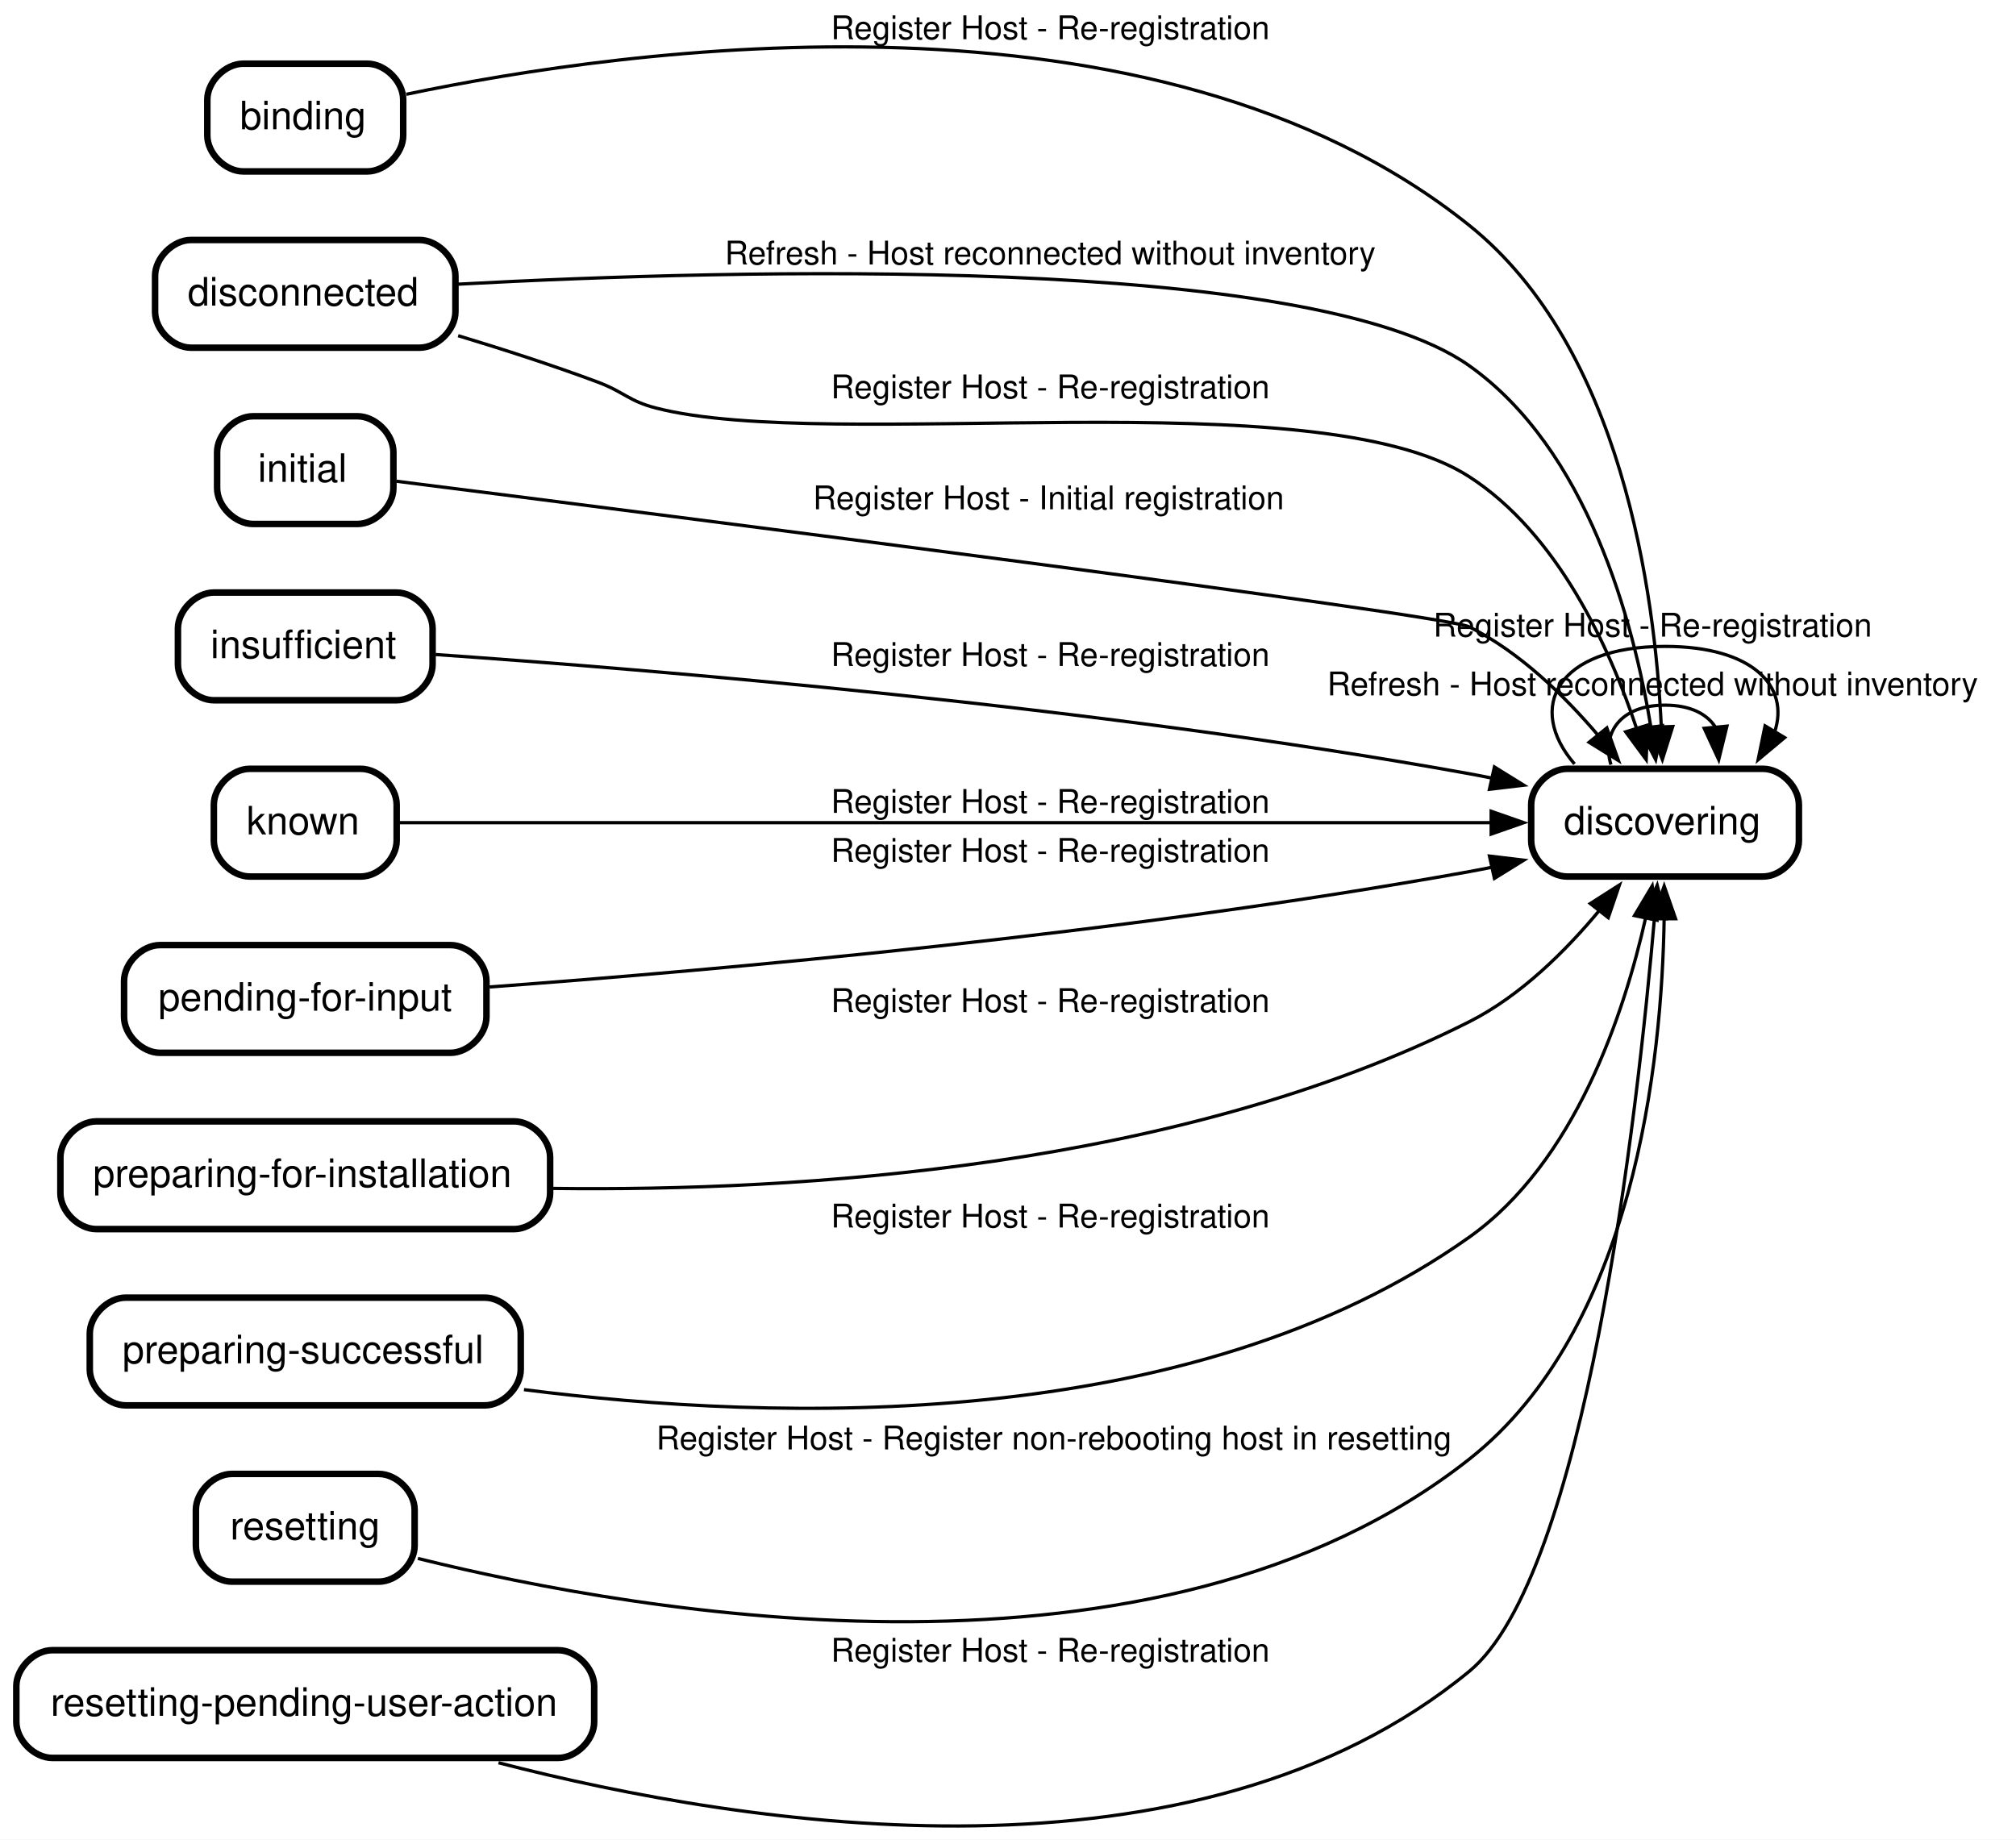
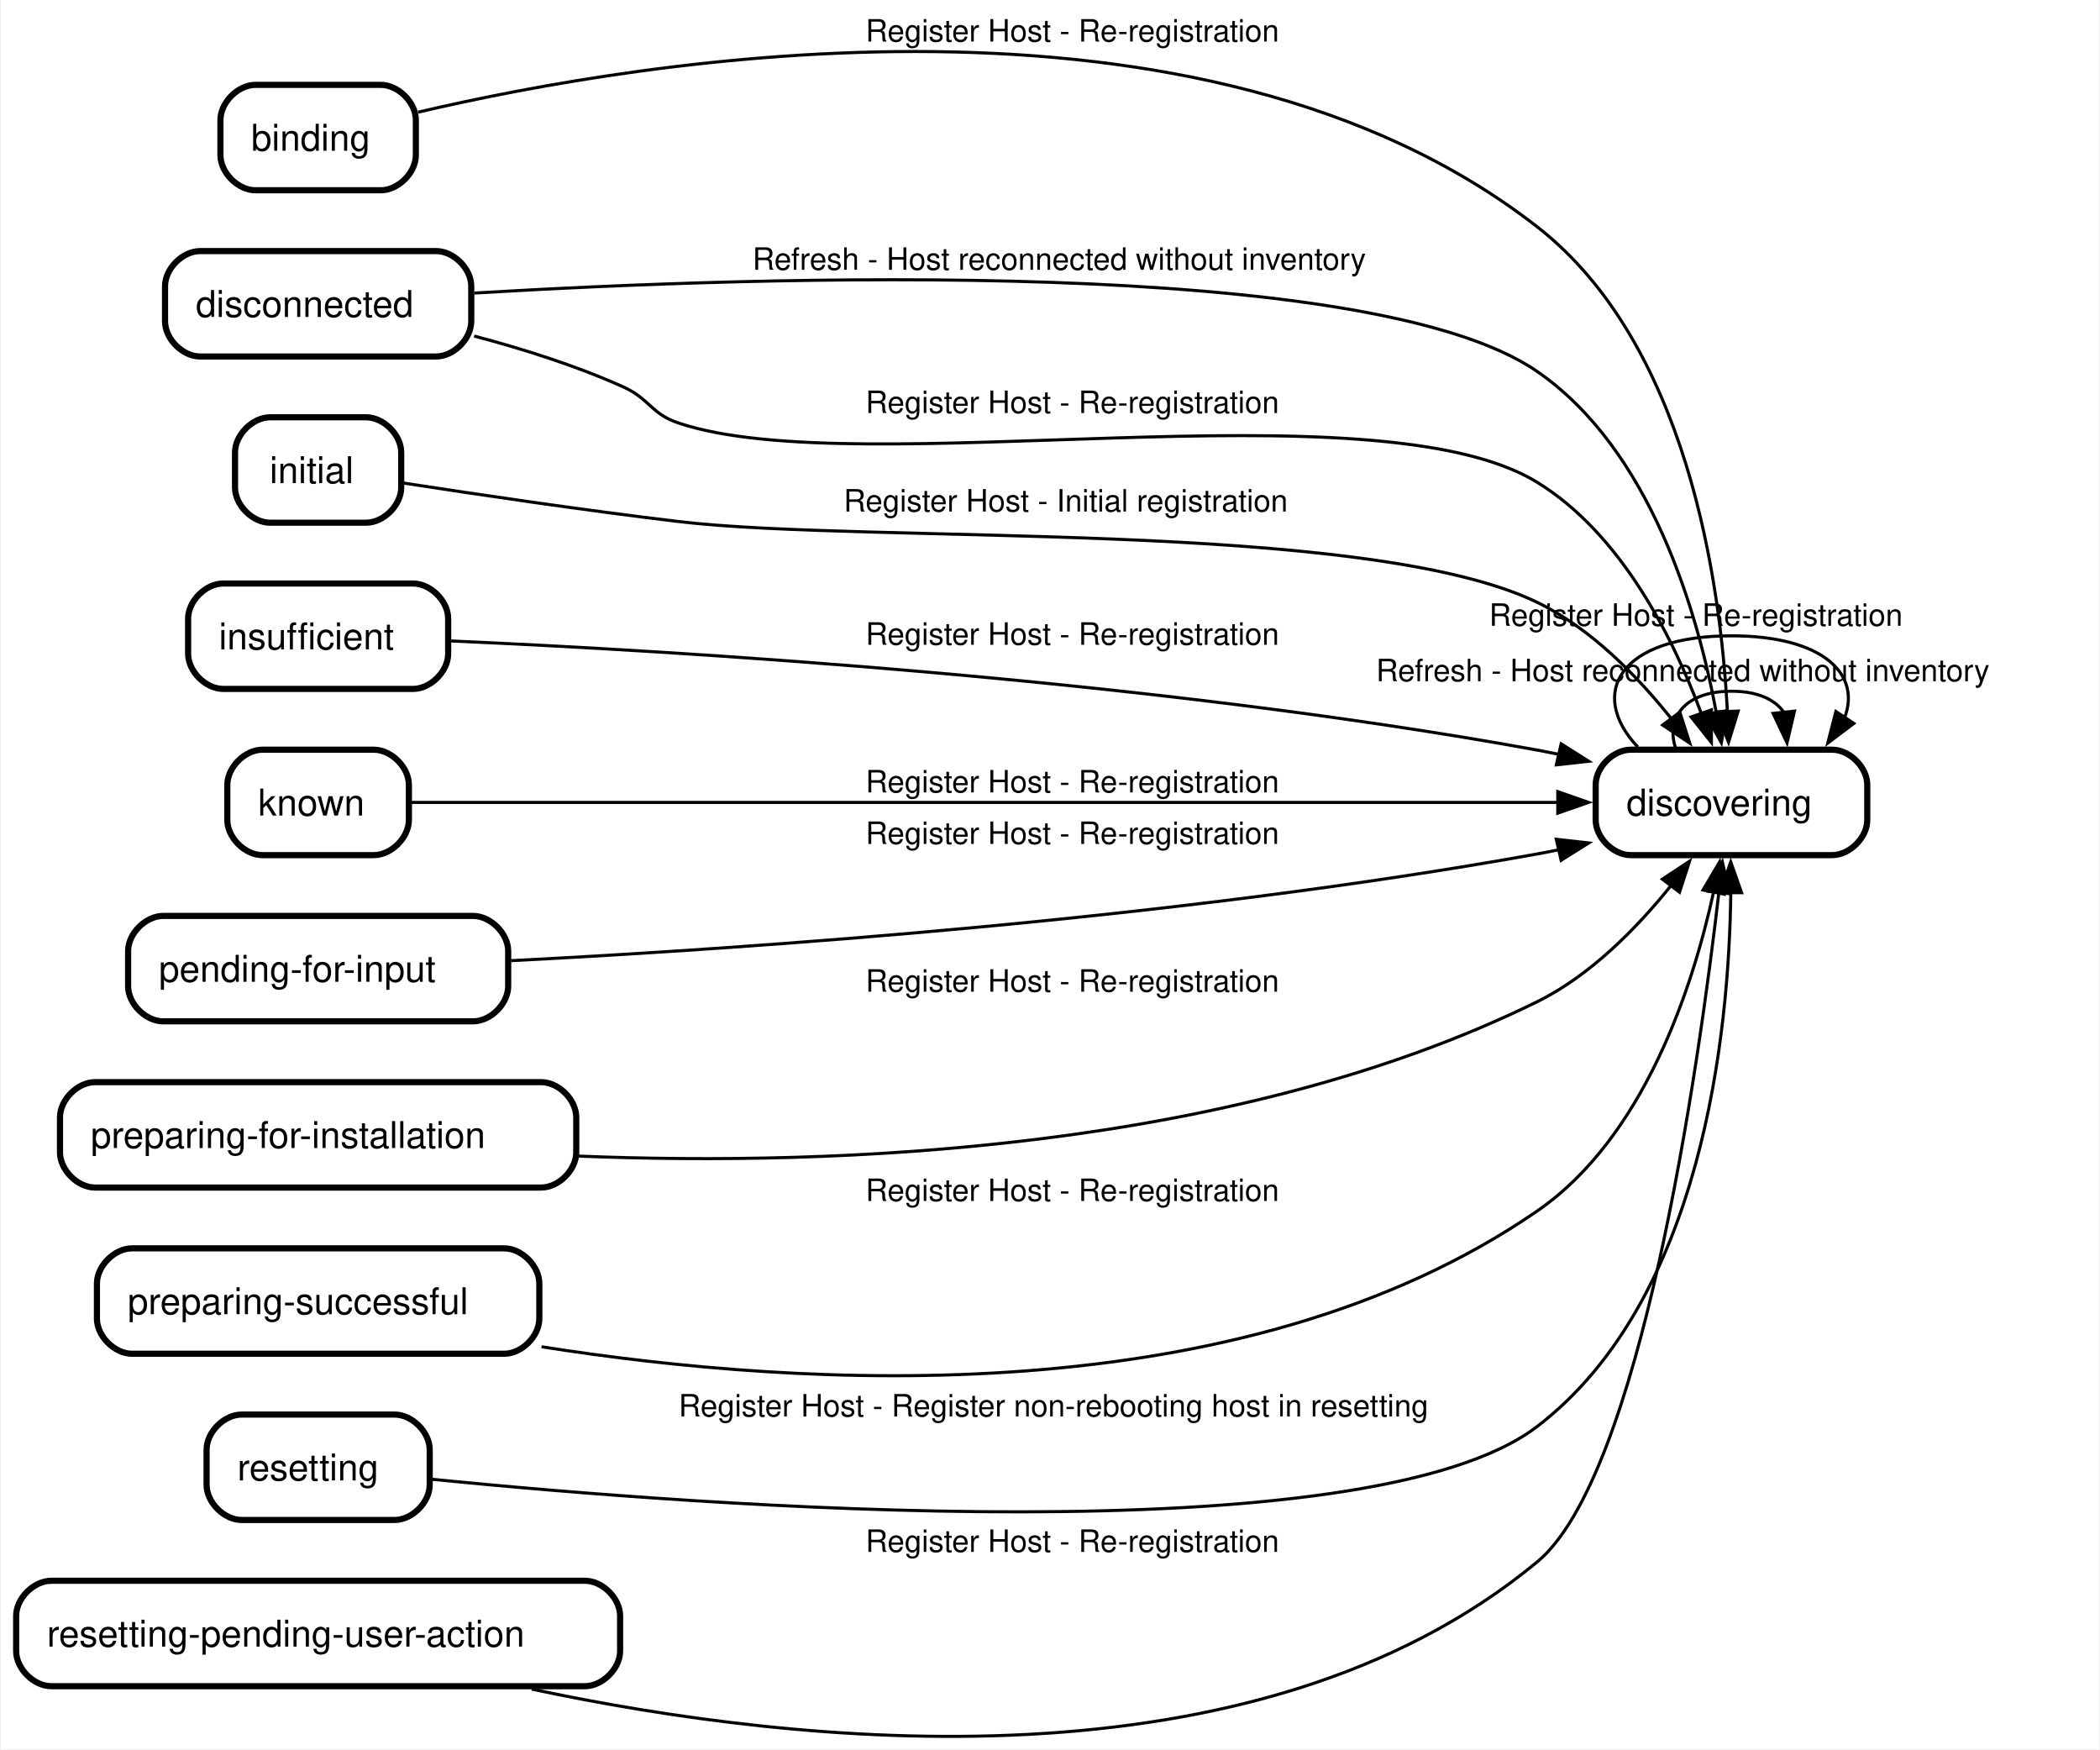
- <svg xmlns="http://www.w3.org/2000/svg" width="618pt" height="564pt" viewBox="0.00 0.00 617.50 563.52">
-   <g id="graph0" class="graph" transform="scale(1 1) rotate(0) translate(4 559.52)">
-     <polygon fill="white" stroke="none" points="-4,4 -4,-559.52 613.5,-559.52 613.5,4 -4,4" />
+ <svg xmlns="http://www.w3.org/2000/svg" width="682pt" height="568pt" viewBox="0.00 0.00 681.88 568.31">
+   <g id="graph0" class="graph" transform="scale(1 1) rotate(0) translate(4 564.31)">
+     <polygon fill="white" stroke="none" points="-4,4 -4,-564.31 677.88,-564.31 677.88,4 -4,4" />
    <g id="node1" class="node state regular">
-       <polygon fill="#ffffff" fill-opacity="0.004" stroke="none" stroke-width="2" points="120.5,-541.52 58.5,-541.52 58.5,-505.52 120.5,-505.52 120.5,-541.52" />
-       <text text-anchor="start" x="69.5" y="-519.92" font-family="Helvetica,sans-Serif" font-size="12.00">binding</text>
-       <path fill="none" stroke="black" stroke-width="2" d="M70.5,-507.02C70.5,-507.02 108.5,-507.02 108.5,-507.02 114,-507.02 119.5,-512.52 119.5,-518.02 119.5,-518.02 119.5,-529.02 119.5,-529.02 119.5,-534.52 114,-540.02 108.5,-540.02 108.5,-540.02 70.5,-540.02 70.5,-540.02 65,-540.02 59.5,-534.52 59.5,-529.02 59.5,-529.02 59.5,-518.02 59.5,-518.02 59.5,-512.52 65,-507.02 70.5,-507.02" />
+       <polygon fill="#ffffff" fill-opacity="0.004" stroke="none" stroke-width="2" points="131.88,-537.74 66.38,-537.74 66.38,-501.49 131.88,-501.49 131.88,-537.74" />
+       <text text-anchor="start" x="77.38" y="-515.34" font-family="Helvetica,sans-Serif" font-size="12.00">binding</text>
+       <path fill="none" stroke="black" stroke-width="2" d="M78.79,-502.49C78.79,-502.49 119.46,-502.49 119.46,-502.49 125.17,-502.49 130.88,-508.2 130.88,-513.91 130.88,-513.91 130.88,-525.32 130.88,-525.32 130.88,-531.03 125.17,-536.74 119.46,-536.74 119.46,-536.74 78.79,-536.74 78.79,-536.74 73.08,-536.74 67.38,-531.03 67.38,-525.32 67.38,-525.32 67.38,-513.91 67.38,-513.91 67.38,-508.2 73.08,-502.49 78.79,-502.49" />
+     </g>
+     <g id="node2" class="node state regular">
+       <polygon fill="#ffffff" fill-opacity="0.004" stroke="none" stroke-width="2" points="603.5,-321.74 513.25,-321.74 513.25,-285.49 603.5,-285.49 603.5,-321.74" />
+       <text text-anchor="start" x="524.25" y="-299.34" font-family="Helvetica,sans-Serif" font-size="12.00">discovering</text>
+       <path fill="none" stroke="black" stroke-width="2" d="M525.67,-286.49C525.67,-286.49 591.08,-286.49 591.08,-286.49 596.79,-286.49 602.5,-292.2 602.5,-297.91 602.5,-297.91 602.5,-309.32 602.5,-309.32 602.5,-315.03 596.79,-320.74 591.08,-320.74 591.08,-320.74 525.67,-320.74 525.67,-320.74 519.96,-320.74 514.25,-315.03 514.25,-309.32 514.25,-309.32 514.25,-297.91 514.25,-297.91 514.25,-292.2 519.96,-286.49 525.67,-286.49" />
+     </g>
+     <g id="edge1" class="edge transition">
+       <path fill="none" stroke="black" d="M131.63,-527.87C204.35,-544.92 386.04,-575.67 495.25,-490.62 543.89,-452.74 554.84,-375.52 557.05,-333.12" />
+       <polygon fill="black" stroke="black" points="560.55,-333.29 557.43,-323.17 553.55,-333.03 560.55,-333.29" />
+       <text text-anchor="start" x="277" y="-550.81" font-family="Helvetica,sans-Serif" font-size="10.00">Register Host - Re-registration   </text>
+     </g>
+     <g id="edge4" class="edge transition">
+       <path fill="none" stroke="black" d="M540.16,-321.46C537.07,-331.03 543.14,-339.74 558.38,-339.74 566.95,-339.74 572.62,-336.98 575.39,-332.87" />
+       <polygon fill="black" stroke="black" points="578.86,-333.28 576.43,-322.96 571.9,-332.54 578.86,-333.28" />
+       <text text-anchor="start" x="442.88" y="-342.99" font-family="Helvetica,sans-Serif" font-size="10.00">Refresh - Host reconnected without inventory   </text>
+     </g>
+     <g id="edge5" class="edge transition">
+       <path fill="none" stroke="black" d="M527.92,-321.64C511.62,-338.9 521.77,-357.74 558.38,-357.74 588.4,-357.74 600.63,-345.06 595.06,-330.98" />
+       <polygon fill="black" stroke="black" points="598.13,-329.28 589.67,-322.9 592.31,-333.16 598.13,-329.28" />
+       <text text-anchor="start" x="479.62" y="-360.99" font-family="Helvetica,sans-Serif" font-size="10.00">Register Host - Re-registration   </text>
    </g>
    <g id="node3" class="node state regular">
-       <polygon fill="#ffffff" fill-opacity="0.004" stroke="none" stroke-width="2" points="548,-325.52 464,-325.52 464,-289.52 548,-289.52 548,-325.52" />
-       <text text-anchor="start" x="475" y="-303.92" font-family="Helvetica,sans-Serif" font-size="12.00">discovering</text>
-       <path fill="none" stroke="black" stroke-width="2" d="M476,-291.02C476,-291.02 536,-291.02 536,-291.02 541.5,-291.02 547,-296.52 547,-302.02 547,-302.02 547,-313.02 547,-313.02 547,-318.52 541.5,-324.02 536,-324.02 536,-324.02 476,-324.02 476,-324.02 470.5,-324.02 465,-318.52 465,-313.02 465,-313.02 465,-302.02 465,-302.02 465,-296.52 470.5,-291.02 476,-291.02" />
+       <polygon fill="#ffffff" fill-opacity="0.004" stroke="none" stroke-width="2" points="149.88,-483.74 48.38,-483.74 48.38,-447.49 149.88,-447.49 149.88,-483.74" />
+       <text text-anchor="start" x="59.38" y="-461.34" font-family="Helvetica,sans-Serif" font-size="12.00">disconnected</text>
+       <path fill="none" stroke="black" stroke-width="2" d="M60.79,-448.49C60.79,-448.49 137.46,-448.49 137.46,-448.49 143.17,-448.49 148.88,-454.2 148.88,-459.91 148.88,-459.91 148.88,-471.32 148.88,-471.32 148.88,-477.03 143.17,-482.74 137.46,-482.74 137.46,-482.74 60.79,-482.74 60.79,-482.74 55.08,-482.74 49.38,-477.03 49.38,-471.32 49.38,-471.32 49.38,-459.91 49.38,-459.91 49.38,-454.2 55.08,-448.49 60.79,-448.49" />
+     </g>
+     <g id="edge2" class="edge transition">
+       <path fill="none" stroke="black" d="M149.86,-469.1C243.31,-474.65 440.62,-481.34 495.25,-443.62 532.08,-418.18 547.34,-365.67 553.47,-332.68" />
+       <polygon fill="black" stroke="black" points="556.89,-333.43 555.08,-322.99 549.98,-332.28 556.89,-333.43" />
+       <text text-anchor="start" x="240.25" y="-476.66" font-family="Helvetica,sans-Serif" font-size="10.00">Refresh - Host reconnected without inventory   </text>
+     </g>
+     <g id="edge3" class="edge transition">
+       <path fill="none" stroke="black" d="M149.83,-455.13C165.67,-450.95 183.03,-445.48 198.25,-438.62 206.96,-434.69 207.19,-429.9 216.25,-426.87 275.17,-407.1 442.29,-440.13 495.25,-407.62 522.64,-390.8 539.46,-357.01 548.58,-332.5" />
+       <polygon fill="black" stroke="black" points="551.87,-333.68 551.85,-323.08 545.26,-331.38 551.87,-333.68" />
+       <text text-anchor="start" x="277" y="-430.12" font-family="Helvetica,sans-Serif" font-size="10.00">Register Host - Re-registration   </text>
+     </g>
+     <g id="node4" class="node state regular">
+       <polygon fill="#ffffff" fill-opacity="0.004" stroke="none" stroke-width="2" points="127.12,-429.74 71.12,-429.74 71.12,-393.49 127.12,-393.49 127.12,-429.74" />
+       <text text-anchor="start" x="83.38" y="-407.34" font-family="Helvetica,sans-Serif" font-size="12.00">initial</text>
+       <path fill="none" stroke="black" stroke-width="2" d="M83.54,-394.49C83.54,-394.49 114.71,-394.49 114.71,-394.49 120.42,-394.49 126.12,-400.2 126.12,-405.91 126.12,-405.91 126.12,-417.32 126.12,-417.32 126.12,-423.03 120.42,-428.74 114.71,-428.74 114.71,-428.74 83.54,-428.74 83.54,-428.74 77.83,-428.74 72.12,-423.03 72.12,-417.32 72.12,-417.32 72.12,-405.91 72.12,-405.91 72.12,-400.2 77.83,-394.49 83.54,-394.49" />
+     </g>
+     <g id="edge6" class="edge transition">
+       <path fill="none" stroke="black" d="M126.83,-407.38C150.33,-403.75 185.51,-398.53 216.25,-394.87 278.09,-387.5 439.2,-395.75 495.25,-368.62 512.72,-360.16 527.87,-344.59 538.84,-330.81" />
+       <polygon fill="black" stroke="black" points="541.6,-332.96 544.82,-322.87 536.01,-328.74 541.6,-332.96" />
+       <text text-anchor="start" x="269.88" y="-398.12" font-family="Helvetica,sans-Serif" font-size="10.00">Register Host - Initial registration   </text>
+     </g>
+     <g id="node5" class="node state regular">
+       <polygon fill="#ffffff" fill-opacity="0.004" stroke="none" stroke-width="2" points="142.38,-375.74 55.88,-375.74 55.88,-339.49 142.38,-339.49 142.38,-375.74" />
+       <text text-anchor="start" x="66.88" y="-353.34" font-family="Helvetica,sans-Serif" font-size="12.00">insufficient</text>
+       <path fill="none" stroke="black" stroke-width="2" d="M68.29,-340.49C68.29,-340.49 129.96,-340.49 129.96,-340.49 135.67,-340.49 141.38,-346.2 141.38,-351.91 141.38,-351.91 141.38,-363.32 141.38,-363.32 141.38,-369.03 135.67,-374.74 129.96,-374.74 129.96,-374.74 68.29,-374.74 68.29,-374.74 62.58,-374.74 56.88,-369.03 56.88,-363.32 56.88,-363.32 56.88,-351.91 56.88,-351.91 56.88,-346.2 62.58,-340.49 68.29,-340.49" />
+     </g>
+     <g id="edge7" class="edge transition">
+       <path fill="none" stroke="black" d="M142.27,-356.07C214.87,-352.88 367.99,-343.8 495.25,-320.62 497.57,-320.19 499.93,-319.72 502.31,-319.22" />
+       <polygon fill="black" stroke="black" points="503.04,-322.64 512,-316.98 501.47,-315.82 503.04,-322.64" />
+       <text text-anchor="start" x="277" y="-354.84" font-family="Helvetica,sans-Serif" font-size="10.00">Register Host - Re-registration   </text>
+     </g>
+     <g id="node6" class="node state regular">
+       <polygon fill="#ffffff" fill-opacity="0.004" stroke="none" stroke-width="2" points="129.62,-321.74 68.62,-321.74 68.62,-285.49 129.62,-285.49 129.62,-321.74" />
+       <text text-anchor="start" x="79.62" y="-299.34" font-family="Helvetica,sans-Serif" font-size="12.00">known</text>
+       <path fill="none" stroke="black" stroke-width="2" d="M81.04,-286.49C81.04,-286.49 117.21,-286.49 117.21,-286.49 122.92,-286.49 128.62,-292.2 128.62,-297.91 128.62,-297.91 128.62,-309.32 128.62,-309.32 128.62,-315.03 122.92,-320.74 117.21,-320.74 117.21,-320.74 81.04,-320.74 81.04,-320.74 75.33,-320.74 69.62,-315.03 69.62,-309.32 69.62,-309.32 69.62,-297.91 69.62,-297.91 69.62,-292.2 75.33,-286.49 81.04,-286.49" />
+     </g>
+     <g id="edge8" class="edge transition">
+       <path fill="none" stroke="black" d="M129.42,-303.62C204.43,-303.62 404.34,-303.62 502.05,-303.62" />
+       <polygon fill="black" stroke="black" points="501.93,-307.12 511.93,-303.62 501.93,-300.12 501.93,-307.12" />
+       <text text-anchor="start" x="277" y="-306.87" font-family="Helvetica,sans-Serif" font-size="10.00">Register Host - Re-registration   </text>
+     </g>
+     <g id="node7" class="node state regular">
+       <polygon fill="#ffffff" fill-opacity="0.004" stroke="none" stroke-width="2" points="161.88,-267.74 36.38,-267.74 36.38,-231.49 161.88,-231.49 161.88,-267.74" />
+       <text text-anchor="start" x="47.38" y="-245.34" font-family="Helvetica,sans-Serif" font-size="12.00">pending-for-input</text>
+       <path fill="none" stroke="black" stroke-width="2" d="M48.79,-232.49C48.79,-232.49 149.46,-232.49 149.46,-232.49 155.17,-232.49 160.88,-238.2 160.88,-243.91 160.88,-243.91 160.88,-255.32 160.88,-255.32 160.88,-261.03 155.17,-266.74 149.46,-266.74 149.46,-266.74 48.79,-266.74 48.79,-266.74 43.08,-266.74 37.38,-261.03 37.38,-255.32 37.38,-255.32 37.38,-243.91 37.38,-243.91 37.38,-238.2 43.08,-232.49 48.79,-232.49" />
+     </g>
+     <g id="edge9" class="edge transition">
+       <path fill="none" stroke="black" d="M161.82,-252.2C239.95,-256.2 378.46,-265.77 495.25,-286.87 497.57,-287.28 499.93,-287.75 502.3,-288.25" />
+       <polygon fill="black" stroke="black" points="501.46,-291.64 511.99,-290.45 503.02,-284.82 501.46,-291.64" />
+       <text text-anchor="start" x="277" y="-290.12" font-family="Helvetica,sans-Serif" font-size="10.00">Register Host - Re-registration   </text>
+     </g>
+     <g id="node8" class="node state regular">
+       <polygon fill="#ffffff" fill-opacity="0.004" stroke="none" stroke-width="2" points="184,-213.74 14.25,-213.74 14.25,-177.49 184,-177.49 184,-213.74" />
+       <text text-anchor="start" x="25.25" y="-191.34" font-family="Helvetica,sans-Serif" font-size="12.00">preparing-for-installation</text>
+       <path fill="none" stroke="black" stroke-width="2" d="M26.67,-178.49C26.67,-178.49 171.58,-178.49 171.58,-178.49 177.29,-178.49 183,-184.2 183,-189.91 183,-189.91 183,-201.32 183,-201.32 183,-207.03 177.29,-212.74 171.58,-212.74 171.58,-212.74 26.67,-212.74 26.67,-212.74 20.96,-212.74 15.25,-207.03 15.25,-201.32 15.25,-201.32 15.25,-189.91 15.25,-189.91 15.25,-184.2 20.96,-178.49 26.67,-178.49" />
+     </g>
+     <g id="edge10" class="edge transition">
+       <path fill="none" stroke="black" d="M183.75,-188.71C267.02,-185.4 396.35,-190.17 495.25,-238.87 512.62,-247.42 527.77,-262.94 538.76,-276.63" />
+       <polygon fill="black" stroke="black" points="535.92,-278.68 544.76,-284.51 541.49,-274.44 535.92,-278.68" />
+       <text text-anchor="start" x="277" y="-242.12" font-family="Helvetica,sans-Serif" font-size="10.00">Register Host - Re-registration   </text>
+     </g>
+     <g id="node9" class="node state regular">
+       <polygon fill="#ffffff" fill-opacity="0.004" stroke="none" stroke-width="2" points="172,-159.74 26.25,-159.74 26.25,-123.49 172,-123.49 172,-159.74" />
+       <text text-anchor="start" x="37.25" y="-137.34" font-family="Helvetica,sans-Serif" font-size="12.00">preparing-successful</text>
+       <path fill="none" stroke="black" stroke-width="2" d="M38.67,-124.49C38.67,-124.49 159.58,-124.49 159.58,-124.49 165.29,-124.49 171,-130.2 171,-135.91 171,-135.91 171,-147.32 171,-147.32 171,-153.03 165.29,-158.74 159.58,-158.74 159.58,-158.74 38.67,-158.74 38.67,-158.74 32.96,-158.74 27.25,-153.03 27.25,-147.32 27.25,-147.32 27.25,-135.91 27.25,-135.91 27.25,-130.2 32.96,-124.49 38.67,-124.49" />
    </g>
    <g id="edge11" class="edge transition">
-       <path fill="none" stroke="black" d="M120.46,-530.65C187.11,-544.64 349.4,-567.96 446,-490.52 492.72,-453.07 502.93,-378.26 504.86,-336.83" />
-       <polygon fill="black" stroke="black" points="508.36,-336.98 505.18,-326.87 501.36,-336.76 508.36,-336.98" />
-       <text text-anchor="start" x="250.5" y="-547.52" font-family="Helvetica,sans-Serif" font-size="10.00">Register Host - Re-registration   </text>
+       <path fill="none" stroke="black" d="M171.72,-126.77C256.74,-113.35 399.11,-104.6 495.25,-170.87 529.99,-194.81 545.79,-243.43 552.61,-274.72" />
+       <polygon fill="black" stroke="black" points="549.13,-275.16 554.51,-284.28 556,-273.79 549.13,-275.16" />
+       <text text-anchor="start" x="277" y="-174.12" font-family="Helvetica,sans-Serif" font-size="10.00">Register Host - Re-registration   </text>
    </g>
-     <g id="node2" class="node state regular">
-       <polygon fill="#ffffff" fill-opacity="0.004" stroke="none" stroke-width="2" points="136.5,-487.52 42.5,-487.52 42.5,-451.52 136.5,-451.52 136.5,-487.52" />
-       <text text-anchor="start" x="53.5" y="-465.92" font-family="Helvetica,sans-Serif" font-size="12.00">disconnected</text>
-       <path fill="none" stroke="black" stroke-width="2" d="M54.5,-453.02C54.5,-453.02 124.5,-453.02 124.5,-453.02 130,-453.02 135.5,-458.52 135.5,-464.02 135.5,-464.02 135.5,-475.02 135.5,-475.02 135.5,-480.52 130,-486.02 124.5,-486.02 124.5,-486.02 54.5,-486.02 54.5,-486.02 49,-486.02 43.5,-480.52 43.5,-475.02 43.5,-475.02 43.5,-464.02 43.5,-464.02 43.5,-458.52 49,-453.02 54.5,-453.02" />
-     </g>
-     <g id="edge1" class="edge transition">
-       <path fill="none" stroke="black" d="M136.31,-472.48C220.9,-477.04 397.45,-481.95 446,-447.52 482.21,-421.83 496.31,-369.4 501.72,-336.49" />
-       <polygon fill="black" stroke="black" points="505.15,-337.24 503.13,-326.84 498.22,-336.23 505.15,-337.24" />
-       <text text-anchor="start" x="218" y="-478.52" font-family="Helvetica,sans-Serif" font-size="10.00">Refresh - Host reconnected without inventory   </text>
-     </g>
-     <g id="edge6" class="edge transition">
-       <path fill="none" stroke="black" d="M136.33,-456.7C150.16,-452.52 165.3,-447.63 179,-442.52 187.2,-439.46 188.52,-436.69 197,-434.52 250.79,-420.72 399.36,-443.65 446,-413.52 473.19,-395.96 488.99,-361.29 497.29,-336.37" />
-       <polygon fill="black" stroke="black" points="500.63,-337.41 500.23,-326.82 493.94,-335.35 500.63,-337.41" />
-       <text text-anchor="start" x="250.5" y="-437.52" font-family="Helvetica,sans-Serif" font-size="10.00">Register Host - Re-registration   </text>
-     </g>
-     <g id="edge2" class="edge transition">
-       <path fill="none" stroke="black" d="M489.42,-325.3C486.6,-334.83 492.13,-343.52 506,-343.52 513.8,-343.52 518.97,-340.77 521.49,-336.67" />
-       <polygon fill="black" stroke="black" points="524.96,-337.09 522.44,-326.81 518,-336.42 524.96,-337.09" />
-       <text text-anchor="start" x="402.5" y="-346.52" font-family="Helvetica,sans-Serif" font-size="10.00">Refresh - Host reconnected without inventory   </text>
-     </g>
-     <g id="edge4" class="edge transition">
-       <path fill="none" stroke="black" d="M478.27,-325.5C463.42,-342.72 472.67,-361.52 506,-361.52 533.08,-361.52 544.26,-349.11 539.54,-335.21" />
-       <polygon fill="black" stroke="black" points="542.64,-333.58 534.51,-326.79 536.64,-337.17 542.64,-333.58" />
-       <text text-anchor="start" x="435" y="-364.52" font-family="Helvetica,sans-Serif" font-size="10.00">Register Host - Re-registration   </text>
-     </g>
-     <g id="node4" class="node state regular">
-       <polygon fill="#ffffff" fill-opacity="0.004" stroke="none" stroke-width="2" points="117.5,-433.52 61.5,-433.52 61.5,-397.52 117.5,-397.52 117.5,-433.52" />
-       <text text-anchor="start" x="75" y="-411.92" font-family="Helvetica,sans-Serif" font-size="12.00">initial</text>
-       <path fill="none" stroke="black" stroke-width="2" d="M73.5,-399.02C73.5,-399.02 105.5,-399.02 105.5,-399.02 111,-399.02 116.5,-404.52 116.5,-410.02 116.5,-410.02 116.5,-421.02 116.5,-421.02 116.5,-426.52 111,-432.02 105.5,-432.02 105.5,-432.02 73.5,-432.02 73.5,-432.02 68,-432.02 62.5,-426.52 62.5,-421.02 62.5,-421.02 62.5,-410.02 62.5,-410.02 62.5,-404.52 68,-399.02 73.5,-399.02" />
-     </g>
-     <g id="edge3" class="edge transition">
-       <path fill="none" stroke="black" d="M117.45,-412.11C199.1,-401.78 438.61,-371.21 446,-367.52 461.41,-359.81 475.14,-346.47 485.47,-334.32" />
-       <polygon fill="black" stroke="black" points="488.18,-336.54 491.73,-326.55 482.73,-332.14 488.18,-336.54" />
-       <text text-anchor="start" x="245" y="-403.52" font-family="Helvetica,sans-Serif" font-size="10.00">Register Host - Initial registration   </text>
-     </g>
-     <g id="node5" class="node state regular">
-       <polygon fill="#ffffff" fill-opacity="0.004" stroke="none" stroke-width="2" points="129.5,-379.52 49.5,-379.52 49.5,-343.52 129.5,-343.52 129.5,-379.52" />
-       <text text-anchor="start" x="60.5" y="-357.92" font-family="Helvetica,sans-Serif" font-size="12.00">insufficient</text>
-       <path fill="none" stroke="black" stroke-width="2" d="M61.5,-345.02C61.5,-345.02 117.5,-345.02 117.5,-345.02 123,-345.02 128.5,-350.52 128.5,-356.02 128.5,-356.02 128.5,-367.02 128.5,-367.02 128.5,-372.52 123,-378.02 117.5,-378.02 117.5,-378.02 61.5,-378.02 61.5,-378.02 56,-378.02 50.5,-372.52 50.5,-367.02 50.5,-367.02 50.5,-356.02 50.5,-356.02 50.5,-350.52 56,-345.02 61.5,-345.02" />
-     </g>
-     <g id="edge7" class="edge transition">
-       <path fill="none" stroke="black" d="M129.42,-359.03C195.09,-354.45 331.9,-343.17 446,-322.52 448.32,-322.1 450.67,-321.64 453.05,-321.15" />
-       <polygon fill="black" stroke="black" points="453.74,-324.58 462.74,-319 452.22,-317.75 453.74,-324.58" />
-       <text text-anchor="start" x="250.5" y="-355.52" font-family="Helvetica,sans-Serif" font-size="10.00">Register Host - Re-registration   </text>
-     </g>
-     <g id="node6" class="node state regular">
-       <polygon fill="#ffffff" fill-opacity="0.004" stroke="none" stroke-width="2" points="118.5,-325.52 60.5,-325.52 60.5,-289.52 118.5,-289.52 118.5,-325.52" />
-       <text text-anchor="start" x="71.5" y="-303.92" font-family="Helvetica,sans-Serif" font-size="12.00">known</text>
-       <path fill="none" stroke="black" stroke-width="2" d="M72.5,-291.02C72.5,-291.02 106.5,-291.02 106.5,-291.02 112,-291.02 117.5,-296.52 117.5,-302.02 117.5,-302.02 117.5,-313.02 117.5,-313.02 117.5,-318.52 112,-324.02 106.5,-324.02 106.5,-324.02 72.5,-324.02 72.5,-324.02 67,-324.02 61.5,-318.52 61.5,-313.02 61.5,-313.02 61.5,-302.02 61.5,-302.02 61.5,-296.52 67,-291.02 72.5,-291.02" />
-     </g>
-     <g id="edge5" class="edge transition">
-       <path fill="none" stroke="black" d="M118.34,-307.52C186.78,-307.52 364.13,-307.52 452.85,-307.52" />
-       <polygon fill="black" stroke="black" points="452.74,-311.02 462.74,-307.52 452.74,-304.02 452.74,-311.02" />
-       <text text-anchor="start" x="250.5" y="-310.52" font-family="Helvetica,sans-Serif" font-size="10.00">Register Host - Re-registration   </text>
-     </g>
-     <g id="node7" class="node state regular">
-       <polygon fill="#ffffff" fill-opacity="0.004" stroke="none" stroke-width="2" points="146,-271.52 33,-271.52 33,-235.52 146,-235.52 146,-271.52" />
-       <text text-anchor="start" x="44.5" y="-249.92" font-family="Helvetica,sans-Serif" font-size="12.00">pending-for-input</text>
-       <path fill="none" stroke="black" stroke-width="2" d="M45,-237.02C45,-237.02 134,-237.02 134,-237.02 139.5,-237.02 145,-242.52 145,-248.02 145,-248.02 145,-259.02 145,-259.02 145,-264.52 139.5,-270.02 134,-270.02 134,-270.02 45,-270.02 45,-270.02 39.5,-270.02 34,-264.52 34,-259.02 34,-259.02 34,-248.02 34,-248.02 34,-242.52 39.5,-237.02 45,-237.02" />
+     <g id="node10" class="node state regular">
+       <polygon fill="#ffffff" fill-opacity="0.004" stroke="none" stroke-width="2" points="136.38,-105.74 61.88,-105.74 61.88,-69.49 136.38,-69.49 136.38,-105.74" />
+       <text text-anchor="start" x="72.88" y="-83.34" font-family="Helvetica,sans-Serif" font-size="12.00">resetting</text>
+       <path fill="none" stroke="black" stroke-width="2" d="M74.29,-70.49C74.29,-70.49 123.96,-70.49 123.96,-70.49 129.67,-70.49 135.38,-76.2 135.38,-81.91 135.38,-81.91 135.38,-93.32 135.38,-93.32 135.38,-99.03 129.67,-104.74 123.96,-104.74 123.96,-104.74 74.29,-104.74 74.29,-104.74 68.58,-104.74 62.88,-99.03 62.88,-93.32 62.88,-93.32 62.88,-81.91 62.88,-81.91 62.88,-76.2 68.58,-70.49 74.29,-70.49" />
    </g>
    <g id="edge12" class="edge transition">
-       <path fill="none" stroke="black" d="M145.96,-257.19C216.2,-262.39 340.76,-273.46 446,-292.52 448.32,-292.94 450.67,-293.4 453.05,-293.89" />
-       <polygon fill="black" stroke="black" points="452.22,-297.29 462.74,-296.03 453.74,-290.45 452.22,-297.29" />
-       <text text-anchor="start" x="250.5" y="-295.52" font-family="Helvetica,sans-Serif" font-size="10.00">Register Host - Re-registration   </text>
+       <path fill="none" stroke="black" d="M136.17,-83.7C222.83,-75.08 439.8,-58.41 495.25,-100.87 549.07,-142.08 557.61,-228.88 558.16,-274.39" />
+       <polygon fill="black" stroke="black" points="554.66,-274.27 558.14,-284.28 561.66,-274.28 554.66,-274.27" />
+       <text text-anchor="start" x="216.25" y="-104.12" font-family="Helvetica,sans-Serif" font-size="10.00">Register Host - Register non-rebooting host in resetting   </text>
    </g>
-     <g id="node8" class="node state regular">
-       <polygon fill="#ffffff" fill-opacity="0.004" stroke="none" stroke-width="2" points="165.5,-217.52 13.5,-217.52 13.5,-181.52 165.5,-181.52 165.5,-217.52" />
-       <text text-anchor="start" x="24.5" y="-195.92" font-family="Helvetica,sans-Serif" font-size="12.00">preparing-for-installation</text>
-       <path fill="none" stroke="black" stroke-width="2" d="M25.5,-183.02C25.5,-183.02 153.5,-183.02 153.5,-183.02 159,-183.02 164.5,-188.52 164.5,-194.02 164.5,-194.02 164.5,-205.02 164.5,-205.02 164.5,-210.52 159,-216.02 153.5,-216.02 153.5,-216.02 25.5,-216.02 25.5,-216.02 20,-216.02 14.5,-210.52 14.5,-205.02 14.5,-205.02 14.5,-194.02 14.5,-194.02 14.5,-188.52 20,-183.02 25.5,-183.02" />
-     </g>
-     <g id="edge9" class="edge transition">
-       <path fill="none" stroke="black" d="M165.45,-195.48C240.42,-194.54 357.05,-201.69 446,-246.52 461.78,-254.47 475.72,-268.35 486.08,-280.87" />
-       <polygon fill="black" stroke="black" points="483.1,-282.74 492.03,-288.44 488.61,-278.42 483.1,-282.74" />
-       <text text-anchor="start" x="250.5" y="-249.52" font-family="Helvetica,sans-Serif" font-size="10.00">Register Host - Re-registration   </text>
-     </g>
-     <g id="node9" class="node state regular">
-       <polygon fill="#ffffff" fill-opacity="0.004" stroke="none" stroke-width="2" points="156.5,-163.52 22.5,-163.52 22.5,-127.52 156.5,-127.52 156.5,-163.52" />
-       <text text-anchor="start" x="33.5" y="-141.92" font-family="Helvetica,sans-Serif" font-size="12.00">preparing-successful</text>
-       <path fill="none" stroke="black" stroke-width="2" d="M34.5,-129.02C34.5,-129.02 144.5,-129.02 144.5,-129.02 150,-129.02 155.5,-134.52 155.5,-140.02 155.5,-140.02 155.5,-151.02 155.5,-151.02 155.5,-156.52 150,-162.02 144.5,-162.02 144.5,-162.02 34.5,-162.02 34.5,-162.02 29,-162.02 23.5,-156.52 23.5,-151.02 23.5,-151.02 23.5,-140.02 23.5,-140.02 23.5,-134.52 29,-129.02 34.5,-129.02" />
-     </g>
-     <g id="edge10" class="edge transition">
-       <path fill="none" stroke="black" d="M156.49,-133.84C233.35,-124.03 360.64,-119.96 446,-180.52 478.38,-203.49 493.46,-248.84 500.13,-278.67" />
-       <polygon fill="black" stroke="black" points="496.64,-279.05 502.07,-288.15 503.5,-277.65 496.64,-279.05" />
-       <text text-anchor="start" x="250.5" y="-183.52" font-family="Helvetica,sans-Serif" font-size="10.00">Register Host - Re-registration   </text>
-     </g>
-     <g id="node10" class="node state regular">
-       <polygon fill="#ffffff" fill-opacity="0.004" stroke="none" stroke-width="2" points="124,-109.52 55,-109.52 55,-73.52 124,-73.52 124,-109.52" />
-       <text text-anchor="start" x="66.5" y="-87.92" font-family="Helvetica,sans-Serif" font-size="12.00">resetting</text>
-       <path fill="none" stroke="black" stroke-width="2" d="M67,-75.02C67,-75.02 112,-75.02 112,-75.02 117.5,-75.02 123,-80.52 123,-86.02 123,-86.02 123,-97.02 123,-97.02 123,-102.52 117.5,-108.02 112,-108.02 112,-108.02 67,-108.02 67,-108.02 61.5,-108.02 56,-102.52 56,-97.02 56,-97.02 56,-86.02 56,-86.02 56,-80.52 61.5,-75.02 67,-75.02" />
+     <g id="node11" class="node state regular">
+       <polygon fill="#ffffff" fill-opacity="0.004" stroke="none" stroke-width="2" points="198.25,-51.74 0,-51.74 0,-15.49 198.25,-15.49 198.25,-51.74" />
+       <text text-anchor="start" x="11" y="-29.34" font-family="Helvetica,sans-Serif" font-size="12.00">resetting-pending-user-action</text>
+       <path fill="none" stroke="black" stroke-width="2" d="M12.42,-16.49C12.42,-16.49 185.83,-16.49 185.83,-16.49 191.54,-16.49 197.25,-22.2 197.25,-27.91 197.25,-27.91 197.25,-39.32 197.25,-39.32 197.25,-45.03 191.54,-50.74 185.83,-50.74 185.83,-50.74 12.42,-50.74 12.42,-50.74 6.71,-50.74 1,-45.03 1,-39.32 1,-39.32 1,-27.91 1,-27.91 1,-22.2 6.71,-16.49 12.42,-16.49" />
    </g>
    <g id="edge13" class="edge transition">
-       <path fill="none" stroke="black" d="M123.99,-82.13C192.62,-65.09 350.74,-37.36 446,-112.52 496.64,-152.47 505.07,-234.45 505.73,-278.31" />
-       <polygon fill="black" stroke="black" points="502.23,-278.09 505.74,-288.09 509.23,-278.09 502.23,-278.09" />
-       <text text-anchor="start" x="197" y="-115.52" font-family="Helvetica,sans-Serif" font-size="10.00">Register Host - Register non-rebooting host in resetting   </text>
-     </g>
-     <g id="node11" class="node state regular">
-       <polygon fill="#ffffff" fill-opacity="0.004" stroke="none" stroke-width="2" points="179,-55.52 0,-55.52 0,-19.52 179,-19.52 179,-55.52" />
-       <text text-anchor="start" x="11.5" y="-33.92" font-family="Helvetica,sans-Serif" font-size="12.00">resetting-pending-user-action</text>
-       <path fill="none" stroke="black" stroke-width="2" d="M12,-21.02C12,-21.02 167,-21.02 167,-21.02 172.5,-21.02 178,-26.52 178,-32.02 178,-32.02 178,-43.02 178,-43.02 178,-48.52 172.5,-54.02 167,-54.02 167,-54.02 12,-54.02 12,-54.02 6.5,-54.02 1,-48.52 1,-43.02 1,-43.02 1,-32.02 1,-32.02 1,-26.52 6.5,-21.02 12,-21.02" />
-     </g>
-     <g id="edge8" class="edge transition">
-       <path fill="none" stroke="black" d="M148.69,-19.54C225.89,0.39 362.16,21.38 446,-47.52 481.54,-76.72 497.46,-217.29 502.8,-278.71" />
-       <polygon fill="black" stroke="black" points="499.29,-278.69 503.6,-288.37 506.26,-278.11 499.29,-278.69" />
-       <text text-anchor="start" x="250.5" y="-50.52" font-family="Helvetica,sans-Serif" font-size="10.00">Register Host - Re-registration   </text>
+       <path fill="none" stroke="black" d="M168.54,-15.54C254.99,2.86 403.54,19.05 495.25,-56.87 528.76,-84.6 547.48,-215.69 554.33,-274.7" />
+       <polygon fill="black" stroke="black" points="550.82,-274.76 555.41,-284.31 557.77,-273.98 550.82,-274.76" />
+       <text text-anchor="start" x="277" y="-60.12" font-family="Helvetica,sans-Serif" font-size="10.00">Register Host - Re-registration   </text>
    </g>
  </g>
</svg>
